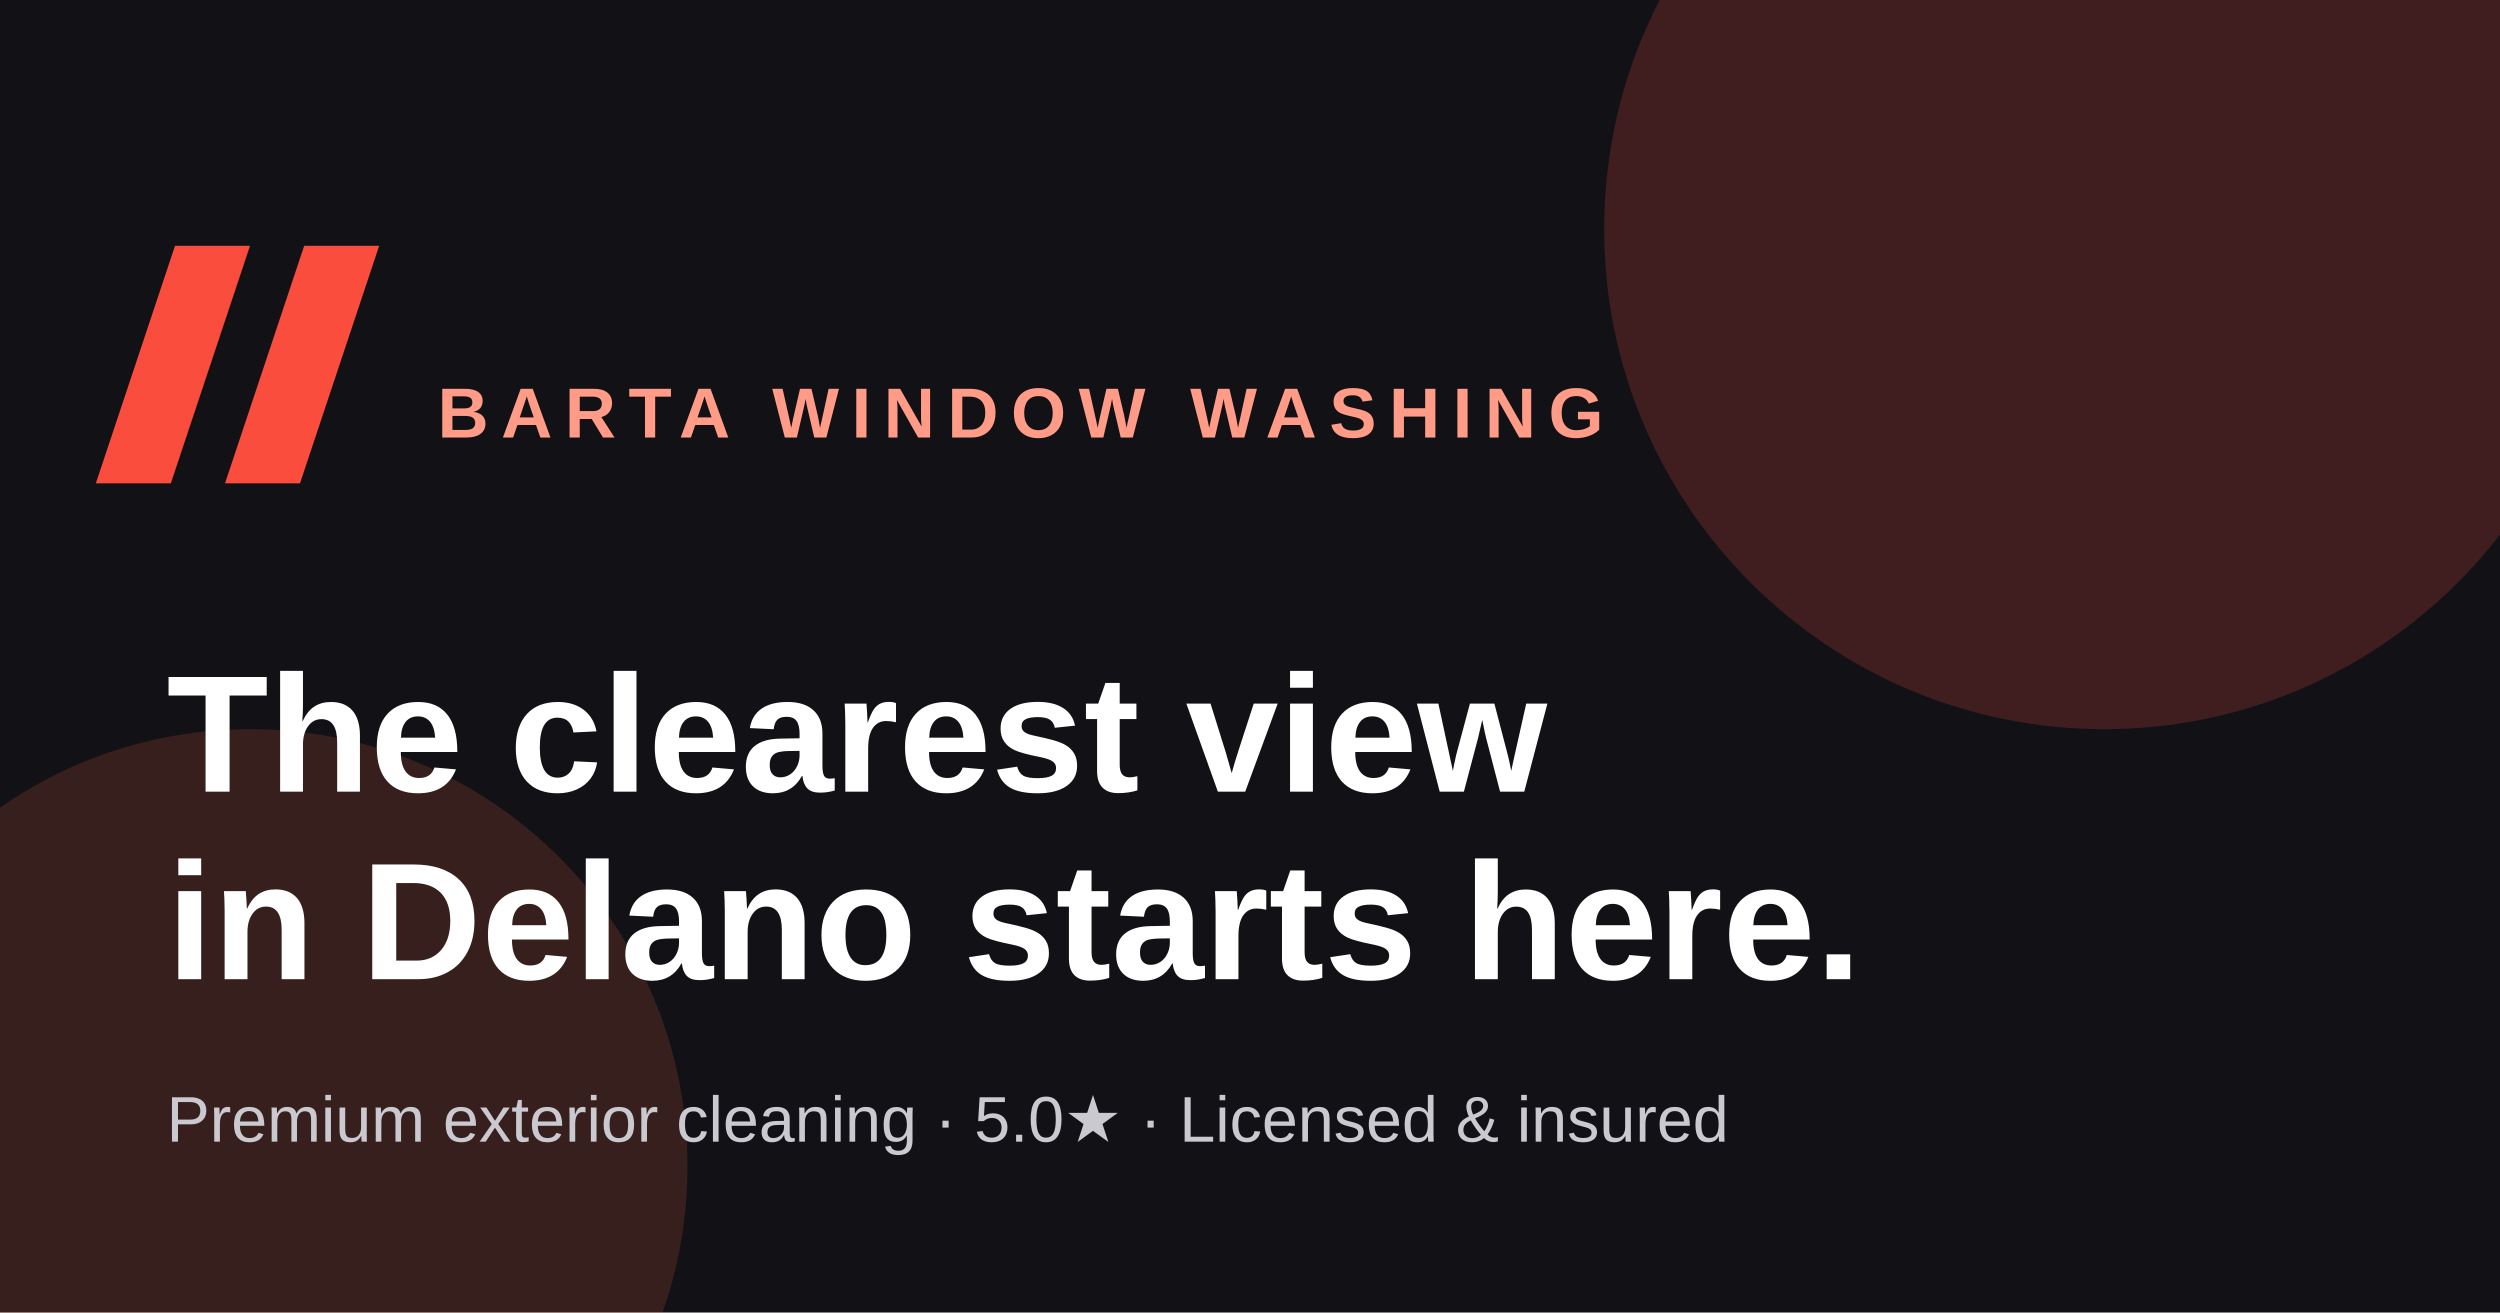
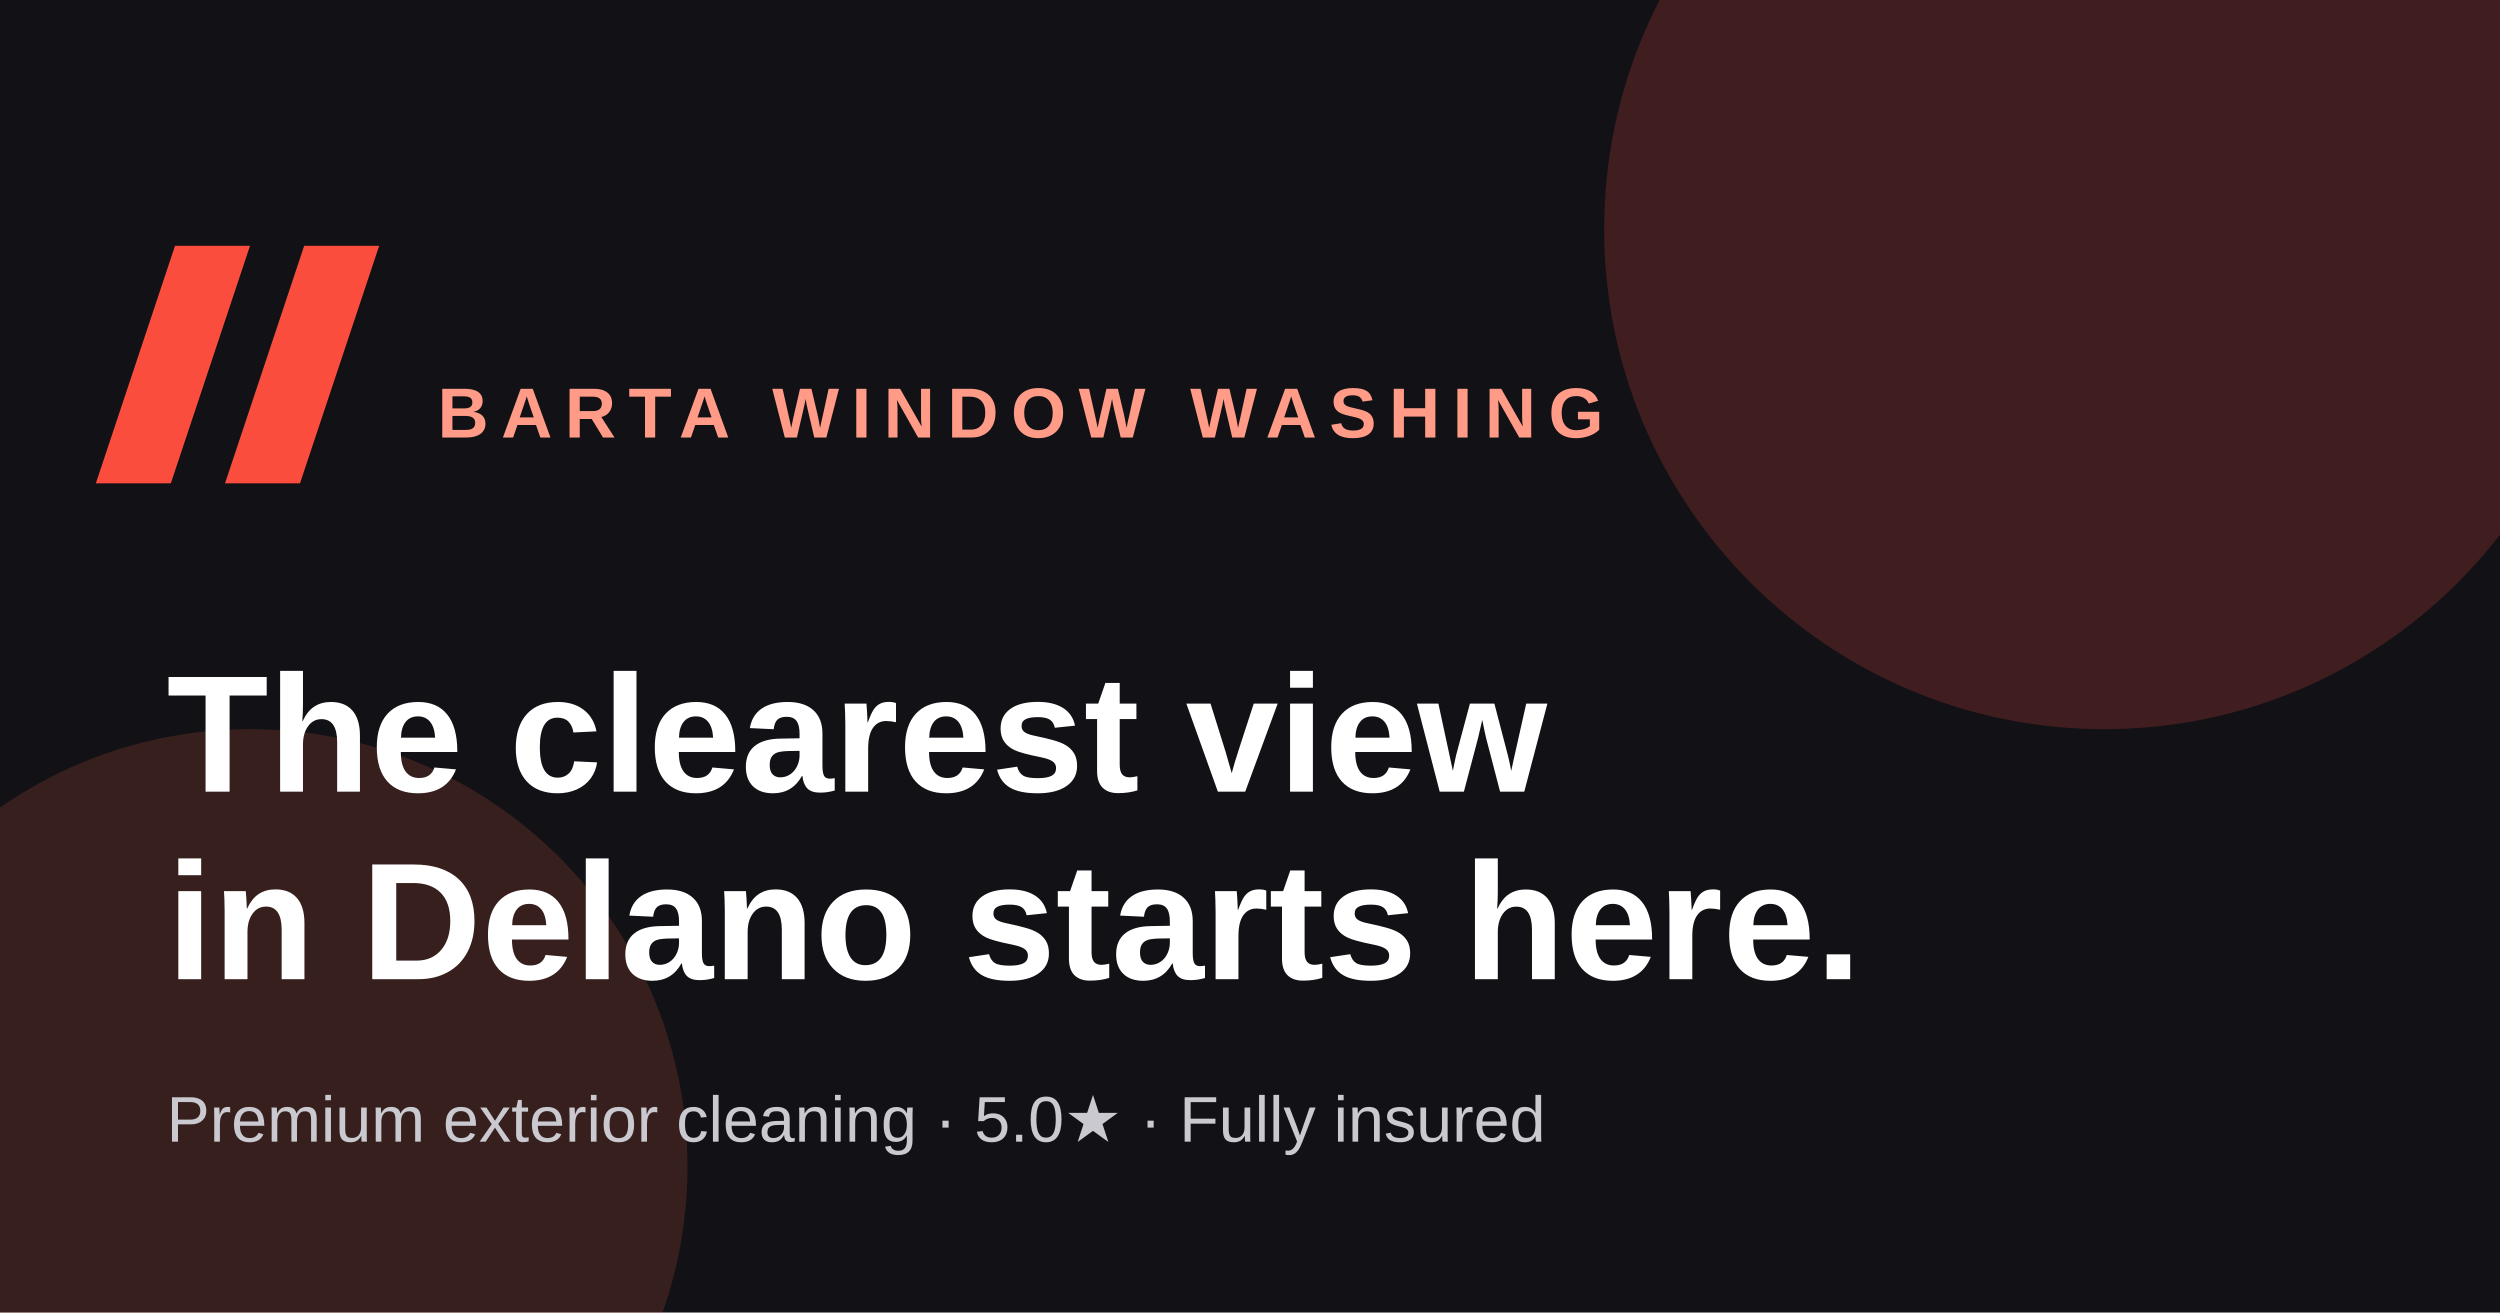
<svg xmlns="http://www.w3.org/2000/svg" viewBox="0 0 1200 630" width="1200" height="630">
  <rect width="1200" height="630" fill="#111116" />
  <circle cx="1010" cy="110" r="240" fill="#fb4d3d" opacity="0.20" />
  <circle cx="120" cy="560" r="210" fill="#ff6a3d" opacity="0.16" />
  <g fill="#fb4d3d">
    <path d="M84 118 H120 L82 232 H46 Z" />
    <path d="M146 118 H182 L144 232 H108 Z" />
  </g>
  <text x="210" y="210" font-family="Arial, sans-serif" font-size="34" font-weight="700" letter-spacing="6" fill="#ff9b86">BARTA WINDOW WASHING</text>
  <text x="80" y="380" font-family="Arial, sans-serif" font-size="80" font-weight="800" fill="#ffffff">The clearest view</text>
  <text x="80" y="470" font-family="Arial, sans-serif" font-size="80" font-weight="800" fill="#ffffff">in Delano starts here.</text>
-   <text x="80" y="548" font-family="Arial, sans-serif" font-size="31" fill="#c9c9cf">Premium exterior cleaning · 5.0★ · Licensed &amp; insured</text>
+   <text x="80" y="548" font-family="Arial, sans-serif" font-size="31" fill="#c9c9cf">Premium exterior cleaning · 5.0★ · Fully insured</text>
</svg>
